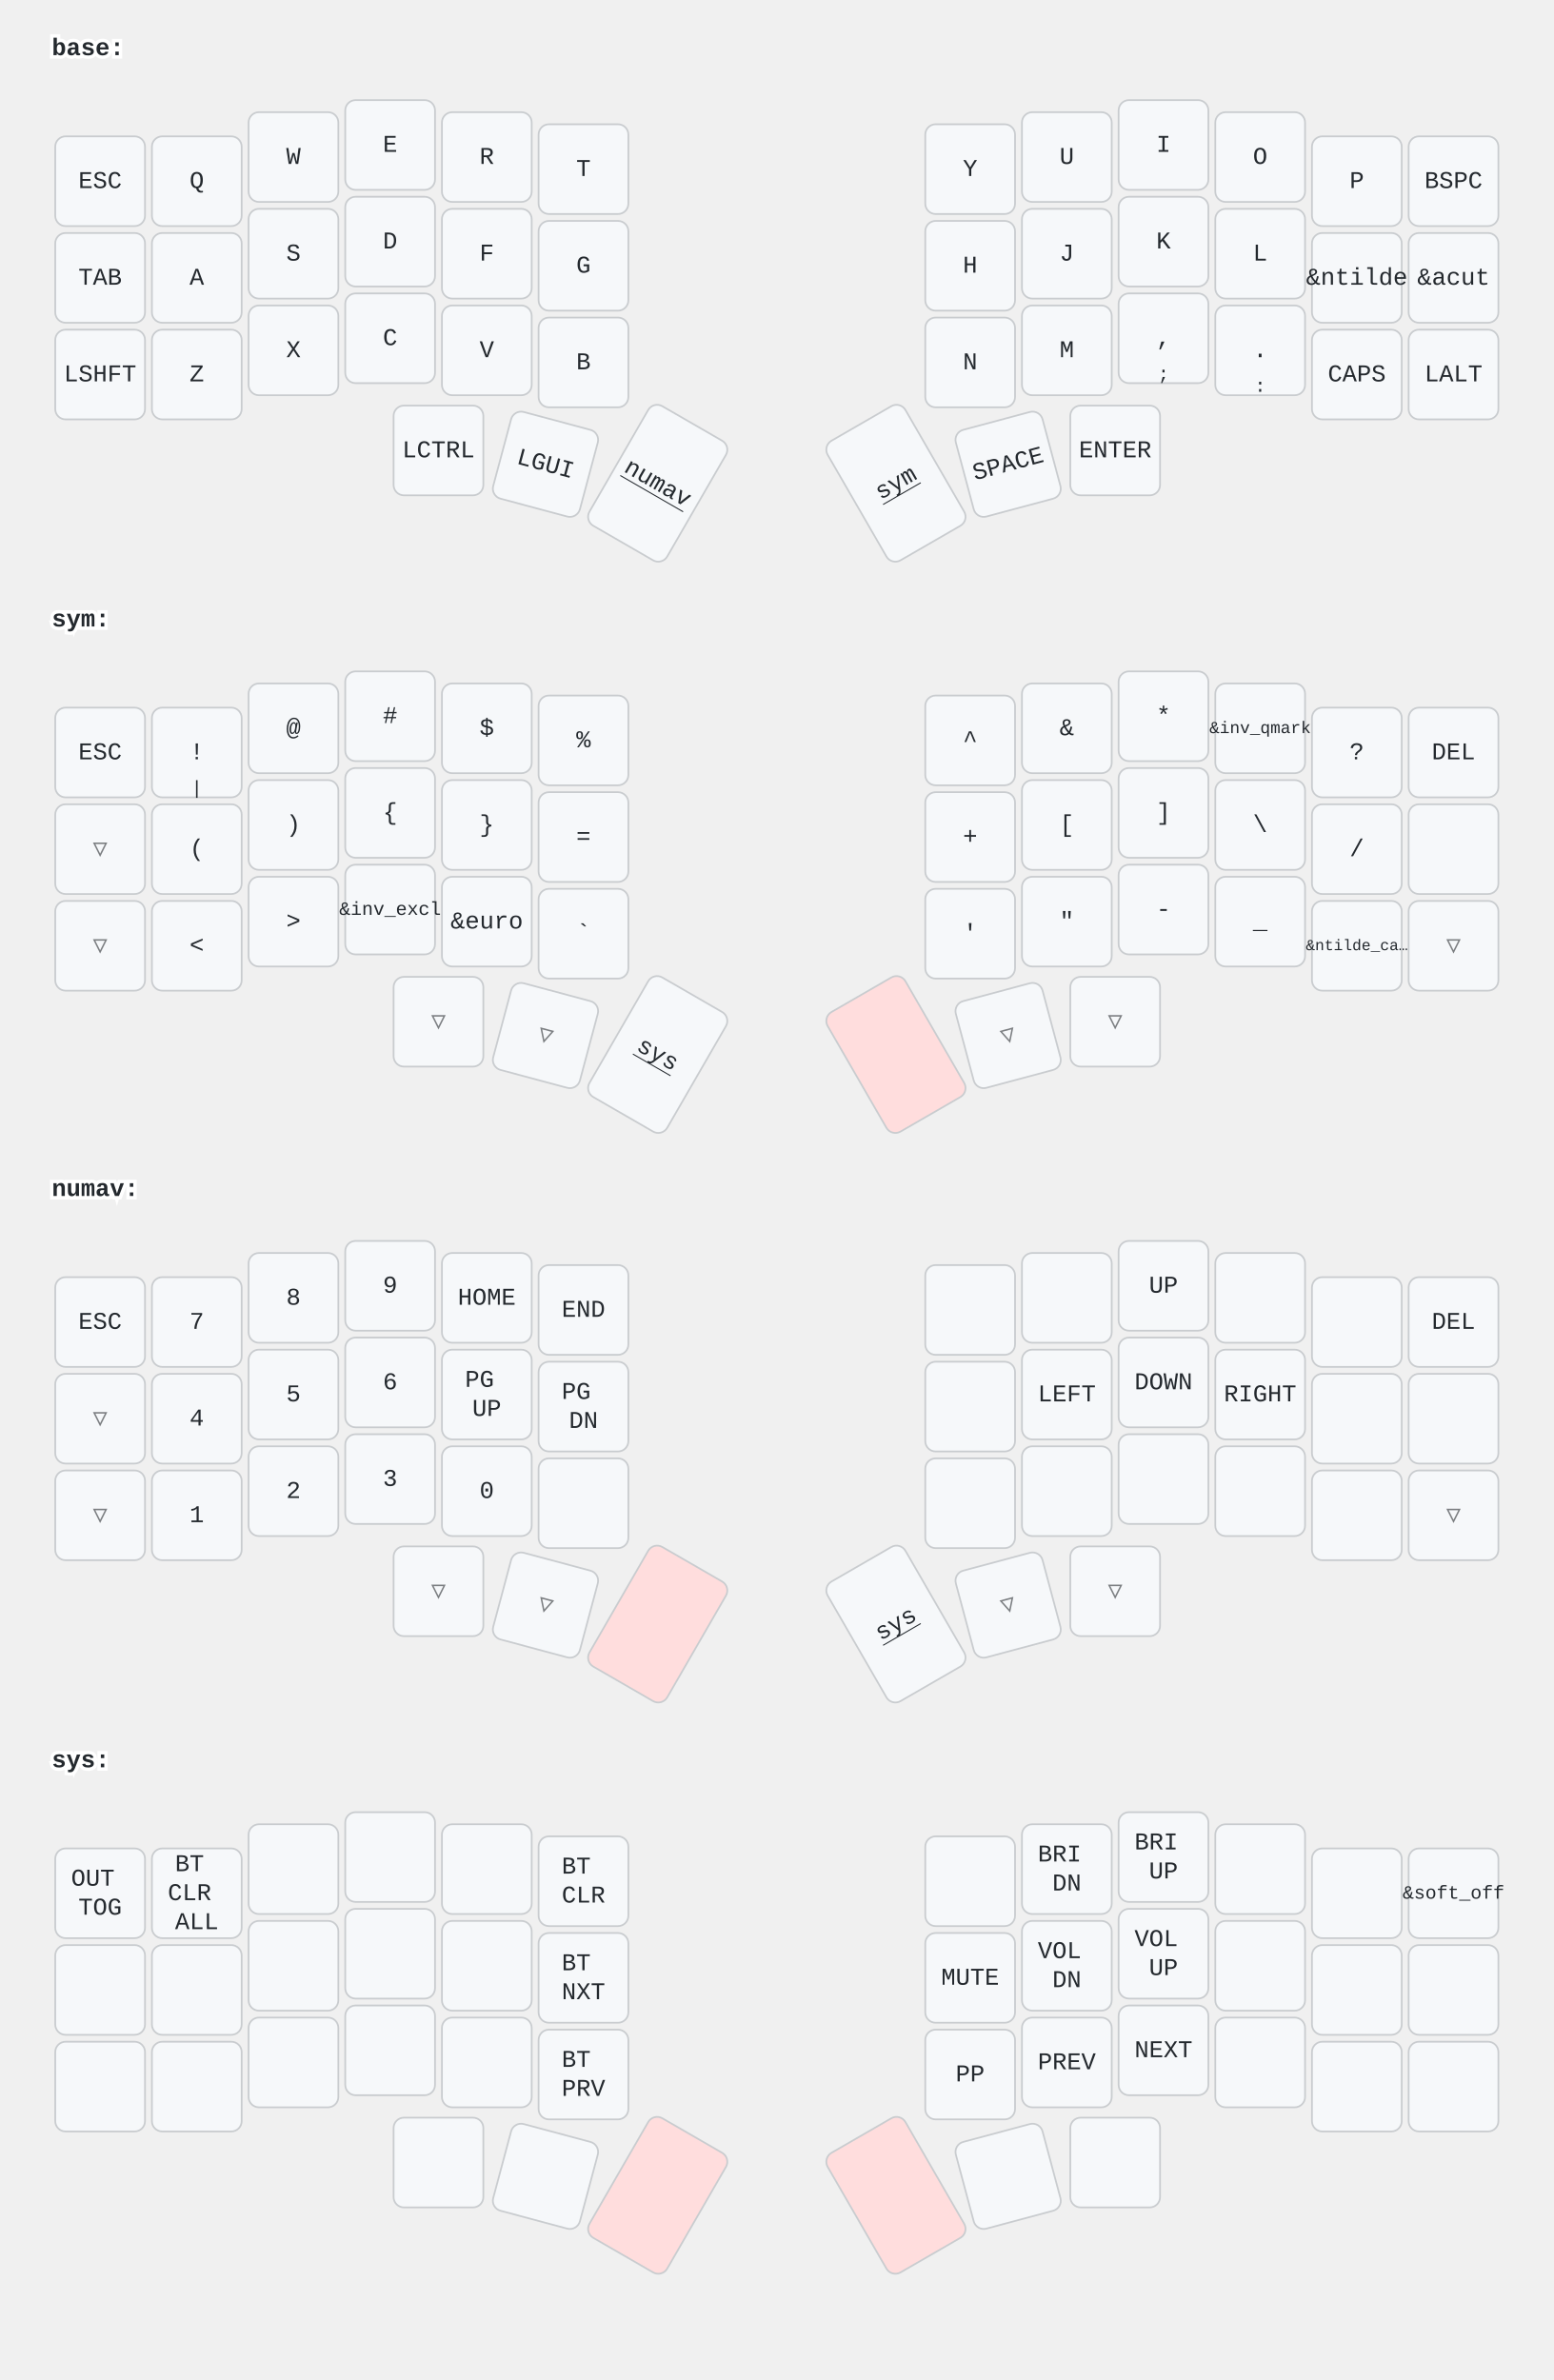
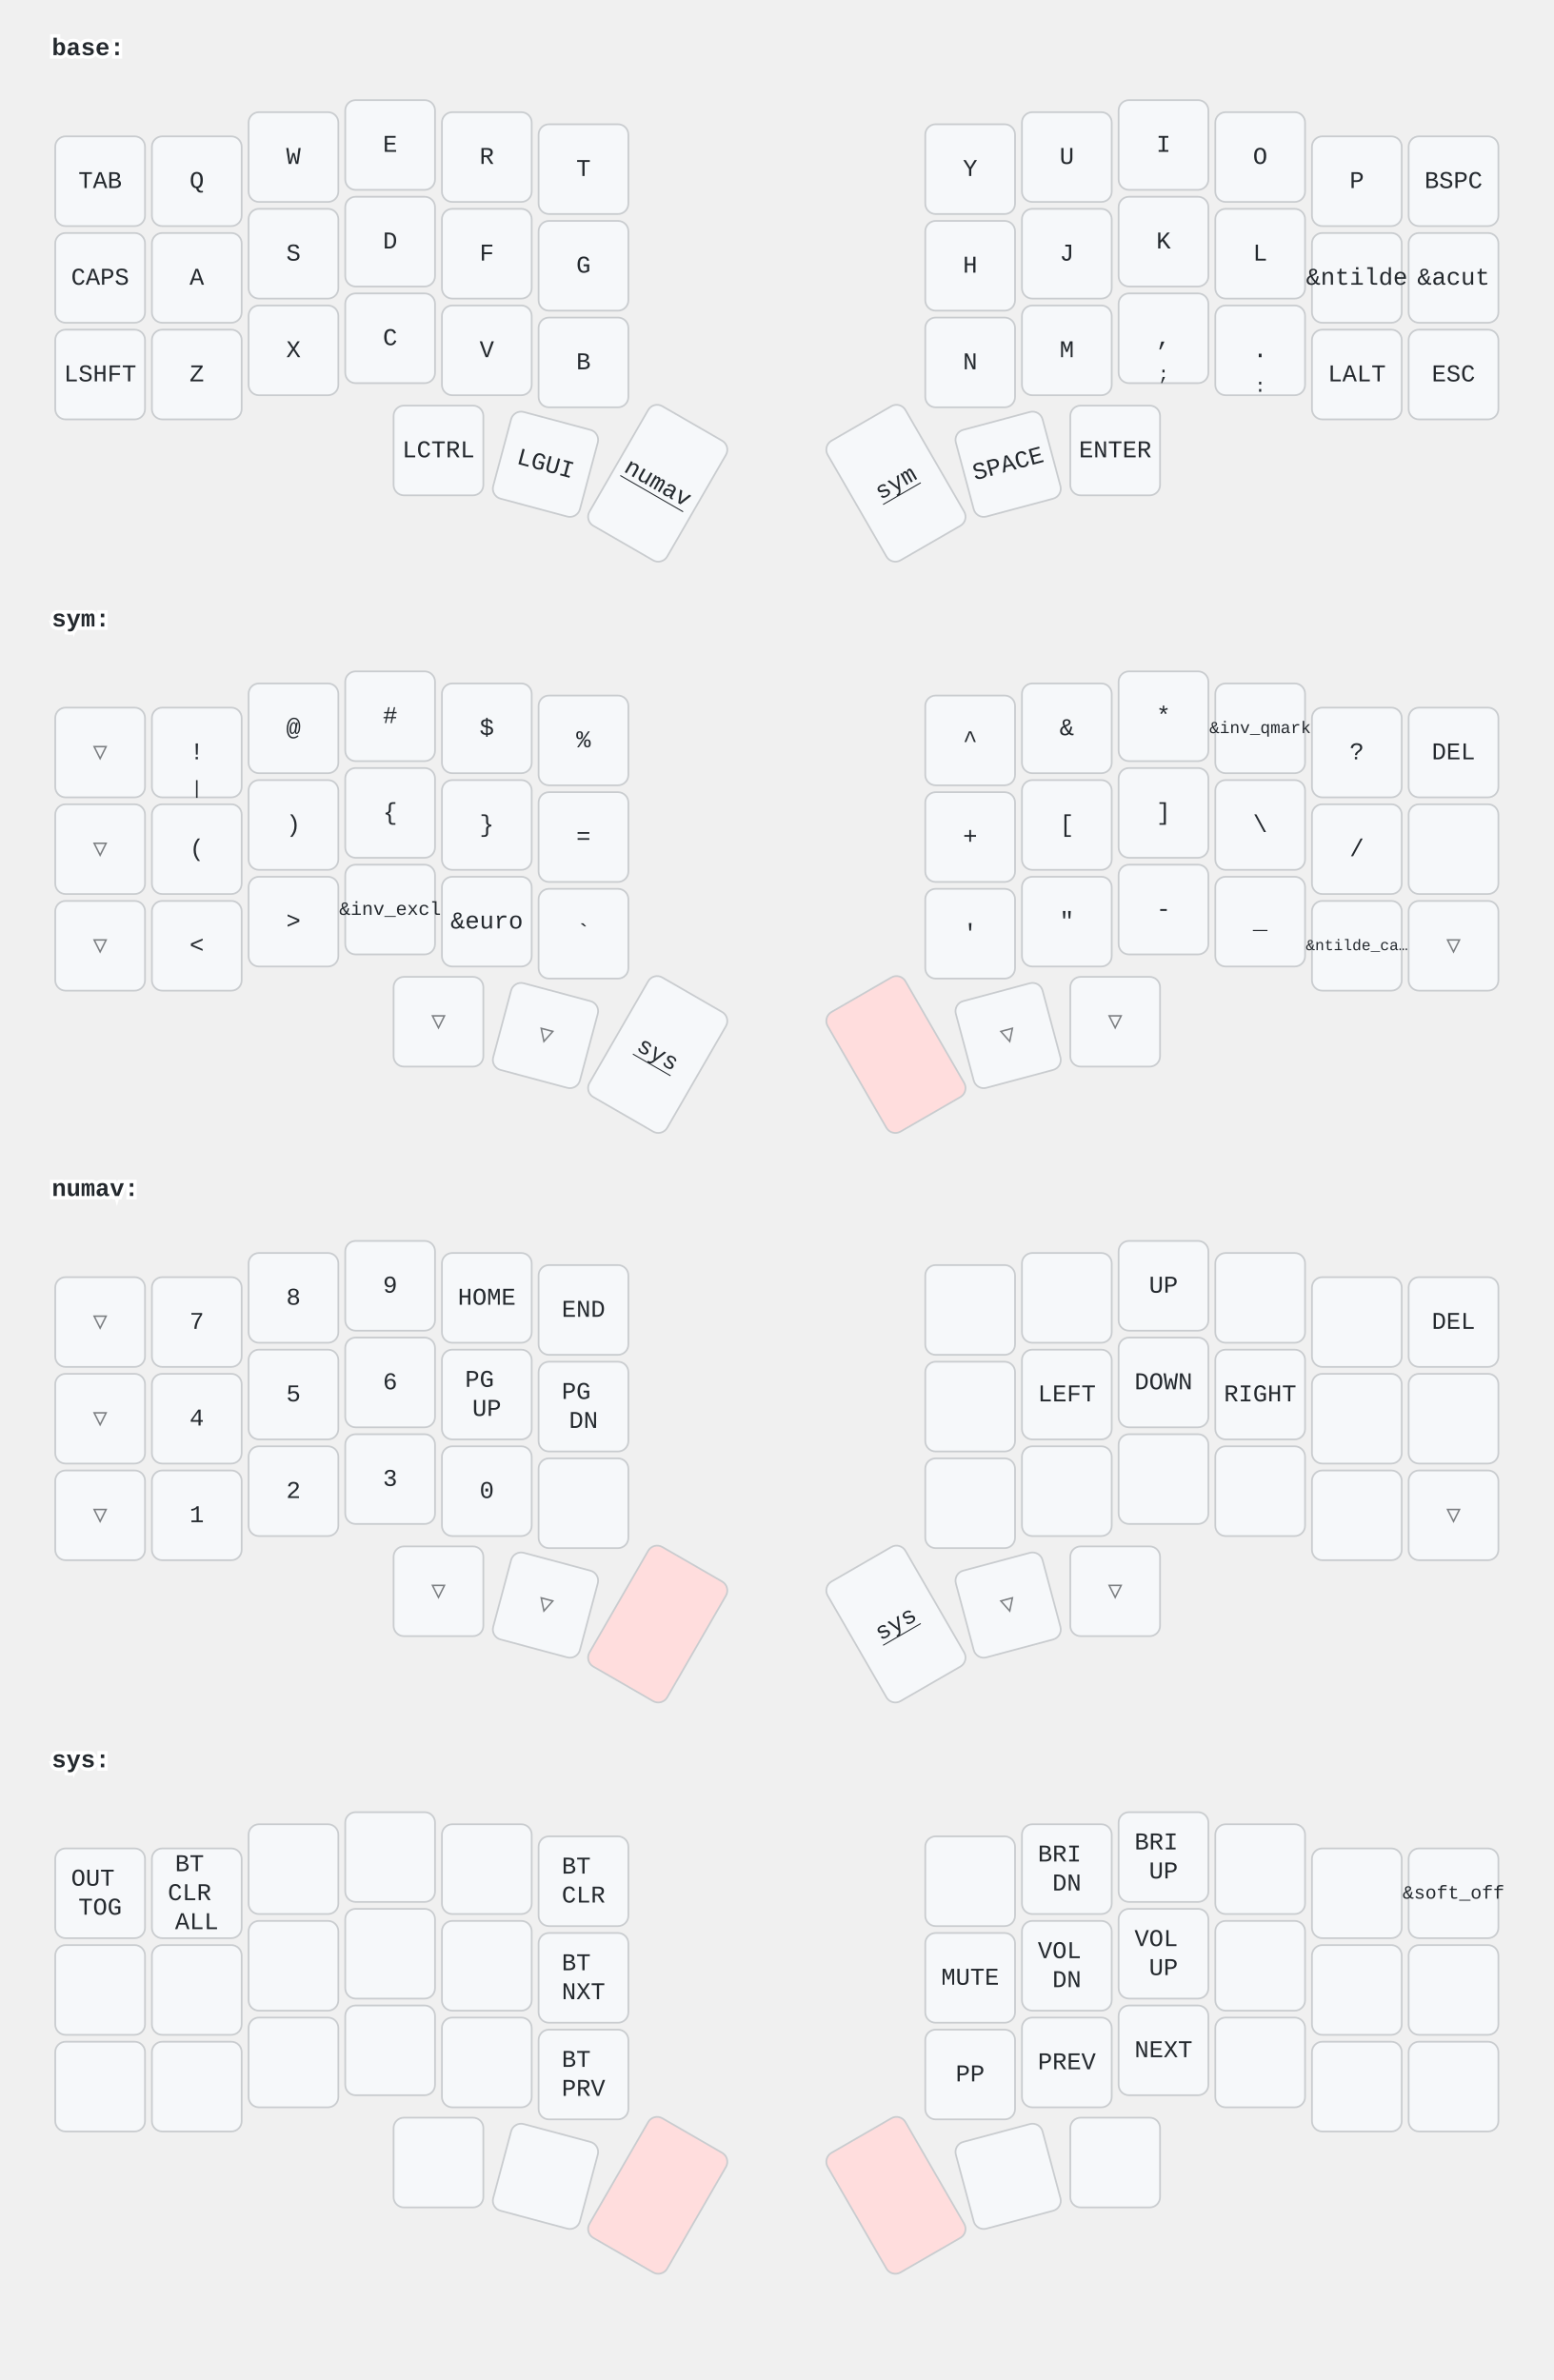
<svg xmlns="http://www.w3.org/2000/svg" width="900" height="1379" viewBox="0 0 900 1379" class="keymap">
  <style>/* inherit to force styles through use tags */
svg path {
    fill: inherit;
}

/* font and background color specifications */
svg.keymap {
    font-family: SFMono-Regular,Consolas,Liberation Mono,Menlo,monospace;
    font-size: 14px;
    font-kerning: normal;
    text-rendering: optimizeLegibility;
    fill: #24292e;
}

/* default key styling */
rect.key {
    fill: #f6f8fa;
}

rect.key, rect.combo {
    stroke: #c9cccf;
    stroke-width: 1;
}

/* default key side styling, only used is draw_key_sides is set */
rect.side {
    filter: brightness(90%);
}

/* color accent for combo boxes */
rect.combo, rect.combo-separate {
    fill: #cdf;
}

/* color accent for held keys */
rect.held, rect.combo.held {
    fill: #fdd;
}

/* color accent for ghost (optional) keys */
rect.ghost, rect.combo.ghost {
    stroke-dasharray: 4, 4;
    stroke-width: 2;
}

text {
    text-anchor: middle;
    dominant-baseline: middle;
}

/* styling for layer labels */
text.label {
    font-weight: bold;
    text-anchor: start;
    stroke: white;
    stroke-width: 4;
    paint-order: stroke;
}

/* styling for optional footer */
text.footer {
    text-anchor: end;
    dominant-baseline: auto;
    stroke: white;
    stroke-width: 4;
    paint-order: stroke;
}

/* styling for combo tap, and key non-tap label text */
text.combo, text.hold, text.shifted, text.left, text.right, text.tl, text.tr, text.bl, text.br {
    font-size: 11px;
}

text.hold, text.bl, text.br {
    text-anchor: middle;
    dominant-baseline: auto;
}

text.shifted, text.tl, text.tr {
    text-anchor: middle;
    dominant-baseline: hanging;
}

text.left, text.tl, text.bl {
    text-anchor: start;
}

text.right, text.tr, text.br {
    text-anchor: end;
}

text.layer-activator {
    text-decoration: underline;
}

/* styling for hold/shifted label text in combo box */
text.combo.hold, text.combo.shifted, text.combo.left, text.combo.right {
    font-size: 8px;
}

/* lighter symbol for transparent keys */
text.trans {
    fill: #7b7e81;
}

/* styling for combo dendrons */
path.combo {
    stroke-width: 1;
    stroke: gray;
    fill: none;
}

/* Start Tabler Icons Cleanup */
/* cannot use height/width with glyphs */
.icon-tabler &gt; path {
    fill: inherit;
    stroke: inherit;
    stroke-width: 2;
}
/* hide tabler's default box */
.icon-tabler &gt; path[stroke="none"][fill="none"] {
    visibility: hidden;
}
/* End Tabler Icons Cleanup */
</style>
  <g transform="translate(30, 0)" class="layer-base">
    <text x="0" y="28" class="label" id="base">base:</text>
    <g transform="translate(0, 56)">
      <g transform="translate(28, 49)" class="key keypos-0">
        <rect rx="6" ry="6" x="-26" y="-26" width="52" height="52" class="key" />
-         <text x="0" y="0" class="key tap">ESC</text>
+         <text x="0" y="0" class="key tap">TAB</text>
      </g>
      <g transform="translate(84, 49)" class="key keypos-1">
        <rect rx="6" ry="6" x="-26" y="-26" width="52" height="52" class="key" />
        <text x="0" y="0" class="key tap">Q</text>
      </g>
      <g transform="translate(140, 35)" class="key keypos-2">
        <rect rx="6" ry="6" x="-26" y="-26" width="52" height="52" class="key" />
        <text x="0" y="0" class="key tap">W</text>
      </g>
      <g transform="translate(196, 28)" class="key keypos-3">
        <rect rx="6" ry="6" x="-26" y="-26" width="52" height="52" class="key" />
        <text x="0" y="0" class="key tap">E</text>
      </g>
      <g transform="translate(252, 35)" class="key keypos-4">
        <rect rx="6" ry="6" x="-26" y="-26" width="52" height="52" class="key" />
        <text x="0" y="0" class="key tap">R</text>
      </g>
      <g transform="translate(308, 42)" class="key keypos-5">
        <rect rx="6" ry="6" x="-26" y="-26" width="52" height="52" class="key" />
        <text x="0" y="0" class="key tap">T</text>
      </g>
      <g transform="translate(532, 42)" class="key keypos-6">
        <rect rx="6" ry="6" x="-26" y="-26" width="52" height="52" class="key" />
        <text x="0" y="0" class="key tap">Y</text>
      </g>
      <g transform="translate(588, 35)" class="key keypos-7">
        <rect rx="6" ry="6" x="-26" y="-26" width="52" height="52" class="key" />
        <text x="0" y="0" class="key tap">U</text>
      </g>
      <g transform="translate(644, 28)" class="key keypos-8">
        <rect rx="6" ry="6" x="-26" y="-26" width="52" height="52" class="key" />
        <text x="0" y="0" class="key tap">I</text>
      </g>
      <g transform="translate(700, 35)" class="key keypos-9">
        <rect rx="6" ry="6" x="-26" y="-26" width="52" height="52" class="key" />
        <text x="0" y="0" class="key tap">O</text>
      </g>
      <g transform="translate(756, 49)" class="key keypos-10">
        <rect rx="6" ry="6" x="-26" y="-26" width="52" height="52" class="key" />
        <text x="0" y="0" class="key tap">P</text>
      </g>
      <g transform="translate(812, 49)" class="key keypos-11">
        <rect rx="6" ry="6" x="-26" y="-26" width="52" height="52" class="key" />
        <text x="0" y="0" class="key tap">BSPC</text>
      </g>
      <g transform="translate(28, 105)" class="key keypos-12">
        <rect rx="6" ry="6" x="-26" y="-26" width="52" height="52" class="key" />
-         <text x="0" y="0" class="key tap">TAB</text>
+         <text x="0" y="0" class="key tap">CAPS</text>
      </g>
      <g transform="translate(84, 105)" class="key keypos-13">
        <rect rx="6" ry="6" x="-26" y="-26" width="52" height="52" class="key" />
        <text x="0" y="0" class="key tap">A</text>
      </g>
      <g transform="translate(140, 91)" class="key keypos-14">
        <rect rx="6" ry="6" x="-26" y="-26" width="52" height="52" class="key" />
        <text x="0" y="0" class="key tap">S</text>
      </g>
      <g transform="translate(196, 84)" class="key keypos-15">
        <rect rx="6" ry="6" x="-26" y="-26" width="52" height="52" class="key" />
        <text x="0" y="0" class="key tap">D</text>
      </g>
      <g transform="translate(252, 91)" class="key keypos-16">
        <rect rx="6" ry="6" x="-26" y="-26" width="52" height="52" class="key" />
        <text x="0" y="0" class="key tap">F</text>
      </g>
      <g transform="translate(308, 98)" class="key keypos-17">
        <rect rx="6" ry="6" x="-26" y="-26" width="52" height="52" class="key" />
        <text x="0" y="0" class="key tap">G</text>
      </g>
      <g transform="translate(532, 98)" class="key keypos-18">
        <rect rx="6" ry="6" x="-26" y="-26" width="52" height="52" class="key" />
        <text x="0" y="0" class="key tap">H</text>
      </g>
      <g transform="translate(588, 91)" class="key keypos-19">
        <rect rx="6" ry="6" x="-26" y="-26" width="52" height="52" class="key" />
        <text x="0" y="0" class="key tap">J</text>
      </g>
      <g transform="translate(644, 84)" class="key keypos-20">
        <rect rx="6" ry="6" x="-26" y="-26" width="52" height="52" class="key" />
        <text x="0" y="0" class="key tap">K</text>
      </g>
      <g transform="translate(700, 91)" class="key keypos-21">
        <rect rx="6" ry="6" x="-26" y="-26" width="52" height="52" class="key" />
        <text x="0" y="0" class="key tap">L</text>
      </g>
      <g transform="translate(756, 105)" class="key keypos-22">
        <rect rx="6" ry="6" x="-26" y="-26" width="52" height="52" class="key" />
        <text x="0" y="0" class="key tap">&amp;ntilde</text>
      </g>
      <g transform="translate(812, 105)" class="key keypos-23">
        <rect rx="6" ry="6" x="-26" y="-26" width="52" height="52" class="key" />
        <text x="0" y="0" class="key tap">&amp;acut</text>
      </g>
      <g transform="translate(28, 161)" class="key keypos-24">
        <rect rx="6" ry="6" x="-26" y="-26" width="52" height="52" class="key" />
        <text x="0" y="0" class="key tap">LSHFT</text>
      </g>
      <g transform="translate(84, 161)" class="key keypos-25">
        <rect rx="6" ry="6" x="-26" y="-26" width="52" height="52" class="key" />
        <text x="0" y="0" class="key tap">Z</text>
      </g>
      <g transform="translate(140, 147)" class="key keypos-26">
        <rect rx="6" ry="6" x="-26" y="-26" width="52" height="52" class="key" />
        <text x="0" y="0" class="key tap">X</text>
      </g>
      <g transform="translate(196, 140)" class="key keypos-27">
        <rect rx="6" ry="6" x="-26" y="-26" width="52" height="52" class="key" />
        <text x="0" y="0" class="key tap">C</text>
      </g>
      <g transform="translate(252, 147)" class="key keypos-28">
        <rect rx="6" ry="6" x="-26" y="-26" width="52" height="52" class="key" />
        <text x="0" y="0" class="key tap">V</text>
      </g>
      <g transform="translate(308, 154)" class="key keypos-29">
        <rect rx="6" ry="6" x="-26" y="-26" width="52" height="52" class="key" />
        <text x="0" y="0" class="key tap">B</text>
      </g>
      <g transform="translate(532, 154)" class="key keypos-30">
        <rect rx="6" ry="6" x="-26" y="-26" width="52" height="52" class="key" />
        <text x="0" y="0" class="key tap">N</text>
      </g>
      <g transform="translate(588, 147)" class="key keypos-31">
        <rect rx="6" ry="6" x="-26" y="-26" width="52" height="52" class="key" />
        <text x="0" y="0" class="key tap">M</text>
      </g>
      <g transform="translate(644, 140)" class="key keypos-32">
        <rect rx="6" ry="6" x="-26" y="-26" width="52" height="52" class="key" />
        <text x="0" y="0" class="key tap">,</text>
        <text x="0" y="24" class="key hold">;</text>
      </g>
      <g transform="translate(700, 147)" class="key keypos-33">
        <rect rx="6" ry="6" x="-26" y="-26" width="52" height="52" class="key" />
        <text x="0" y="0" class="key tap">.</text>
        <text x="0" y="24" class="key hold">:</text>
      </g>
      <g transform="translate(756, 161)" class="key keypos-34">
        <rect rx="6" ry="6" x="-26" y="-26" width="52" height="52" class="key" />
-         <text x="0" y="0" class="key tap">CAPS</text>
+         <text x="0" y="0" class="key tap">LALT</text>
      </g>
      <g transform="translate(812, 161)" class="key keypos-35">
        <rect rx="6" ry="6" x="-26" y="-26" width="52" height="52" class="key" />
-         <text x="0" y="0" class="key tap">LALT</text>
+         <text x="0" y="0" class="key tap">ESC</text>
      </g>
      <g transform="translate(224, 205)" class="key keypos-36">
        <rect rx="6" ry="6" x="-26" y="-26" width="52" height="52" class="key" />
        <text x="0" y="0" class="key tap">LCTRL</text>
      </g>
      <g transform="translate(286, 213) rotate(15.0)" class="key keypos-37">
        <rect rx="6" ry="6" x="-26" y="-26" width="52" height="52" class="key" />
        <text x="0" y="0" class="key tap">LGUI</text>
      </g>
      <g transform="translate(351, 224) rotate(30.0)" class="key keypos-38">
        <rect rx="6" ry="6" x="-26" y="-40" width="52" height="80" class="key" />
        <a href="#numav">
          <text x="0" y="0" class="key tap layer-activator">numav</text>
        </a>
      </g>
      <g transform="translate(489, 224) rotate(-30.0)" class="key keypos-39">
        <rect rx="6" ry="6" x="-26" y="-40" width="52" height="80" class="key" />
        <a href="#sym">
          <text x="0" y="0" class="key tap layer-activator">sym</text>
        </a>
      </g>
      <g transform="translate(554, 213) rotate(-15.0)" class="key keypos-40">
        <rect rx="6" ry="6" x="-26" y="-26" width="52" height="52" class="key" />
        <text x="0" y="0" class="key tap">SPACE</text>
      </g>
      <g transform="translate(616, 205)" class="key keypos-41">
        <rect rx="6" ry="6" x="-26" y="-26" width="52" height="52" class="key" />
        <text x="0" y="0" class="key tap">ENTER</text>
      </g>
    </g>
  </g>
  <g transform="translate(30, 331)" class="layer-sym">
    <text x="0" y="28" class="label" id="sym">sym:</text>
    <g transform="translate(0, 56)">
-       <g transform="translate(28, 49)" class="key keypos-0">
-         <rect rx="6" ry="6" x="-26" y="-26" width="52" height="52" class="key" />
-         <text x="0" y="0" class="key tap">ESC</text>
+       <g transform="translate(28, 49)" class="key trans keypos-0">
+         <rect rx="6" ry="6" x="-26" y="-26" width="52" height="52" class="key trans" />
+         <text x="0" y="0" class="key trans tap">▽</text>
      </g>
      <g transform="translate(84, 49)" class="key keypos-1">
        <rect rx="6" ry="6" x="-26" y="-26" width="52" height="52" class="key" />
        <text x="0" y="0" class="key tap">!</text>
        <text x="0" y="24" class="key hold">|</text>
      </g>
      <g transform="translate(140, 35)" class="key keypos-2">
        <rect rx="6" ry="6" x="-26" y="-26" width="52" height="52" class="key" />
        <text x="0" y="0" class="key tap">@</text>
      </g>
      <g transform="translate(196, 28)" class="key keypos-3">
        <rect rx="6" ry="6" x="-26" y="-26" width="52" height="52" class="key" />
        <text x="0" y="0" class="key tap">#</text>
      </g>
      <g transform="translate(252, 35)" class="key keypos-4">
        <rect rx="6" ry="6" x="-26" y="-26" width="52" height="52" class="key" />
        <text x="0" y="0" class="key tap">$</text>
      </g>
      <g transform="translate(308, 42)" class="key keypos-5">
        <rect rx="6" ry="6" x="-26" y="-26" width="52" height="52" class="key" />
        <text x="0" y="0" class="key tap">%</text>
      </g>
      <g transform="translate(532, 42)" class="key keypos-6">
        <rect rx="6" ry="6" x="-26" y="-26" width="52" height="52" class="key" />
        <text x="0" y="0" class="key tap">^</text>
      </g>
      <g transform="translate(588, 35)" class="key keypos-7">
        <rect rx="6" ry="6" x="-26" y="-26" width="52" height="52" class="key" />
        <text x="0" y="0" class="key tap">&amp;</text>
      </g>
      <g transform="translate(644, 28)" class="key keypos-8">
        <rect rx="6" ry="6" x="-26" y="-26" width="52" height="52" class="key" />
        <text x="0" y="0" class="key tap">*</text>
      </g>
      <g transform="translate(700, 35)" class="key keypos-9">
        <rect rx="6" ry="6" x="-26" y="-26" width="52" height="52" class="key" />
        <text x="0" y="0" class="key tap">
          <tspan style="font-size: 70%">&amp;inv_qmark</tspan>
        </text>
      </g>
      <g transform="translate(756, 49)" class="key keypos-10">
        <rect rx="6" ry="6" x="-26" y="-26" width="52" height="52" class="key" />
        <text x="0" y="0" class="key tap">?</text>
      </g>
      <g transform="translate(812, 49)" class="key keypos-11">
        <rect rx="6" ry="6" x="-26" y="-26" width="52" height="52" class="key" />
        <text x="0" y="0" class="key tap">DEL</text>
      </g>
      <g transform="translate(28, 105)" class="key trans keypos-12">
        <rect rx="6" ry="6" x="-26" y="-26" width="52" height="52" class="key trans" />
        <text x="0" y="0" class="key trans tap">▽</text>
      </g>
      <g transform="translate(84, 105)" class="key keypos-13">
        <rect rx="6" ry="6" x="-26" y="-26" width="52" height="52" class="key" />
        <text x="0" y="0" class="key tap">(</text>
      </g>
      <g transform="translate(140, 91)" class="key keypos-14">
        <rect rx="6" ry="6" x="-26" y="-26" width="52" height="52" class="key" />
        <text x="0" y="0" class="key tap">)</text>
      </g>
      <g transform="translate(196, 84)" class="key keypos-15">
        <rect rx="6" ry="6" x="-26" y="-26" width="52" height="52" class="key" />
        <text x="0" y="0" class="key tap">{</text>
      </g>
      <g transform="translate(252, 91)" class="key keypos-16">
        <rect rx="6" ry="6" x="-26" y="-26" width="52" height="52" class="key" />
        <text x="0" y="0" class="key tap">}</text>
      </g>
      <g transform="translate(308, 98)" class="key keypos-17">
        <rect rx="6" ry="6" x="-26" y="-26" width="52" height="52" class="key" />
        <text x="0" y="0" class="key tap">=</text>
      </g>
      <g transform="translate(532, 98)" class="key keypos-18">
        <rect rx="6" ry="6" x="-26" y="-26" width="52" height="52" class="key" />
        <text x="0" y="0" class="key tap">+</text>
      </g>
      <g transform="translate(588, 91)" class="key keypos-19">
        <rect rx="6" ry="6" x="-26" y="-26" width="52" height="52" class="key" />
        <text x="0" y="0" class="key tap">[</text>
      </g>
      <g transform="translate(644, 84)" class="key keypos-20">
        <rect rx="6" ry="6" x="-26" y="-26" width="52" height="52" class="key" />
        <text x="0" y="0" class="key tap">]</text>
      </g>
      <g transform="translate(700, 91)" class="key keypos-21">
        <rect rx="6" ry="6" x="-26" y="-26" width="52" height="52" class="key" />
        <text x="0" y="0" class="key tap">\</text>
      </g>
      <g transform="translate(756, 105)" class="key keypos-22">
        <rect rx="6" ry="6" x="-26" y="-26" width="52" height="52" class="key" />
        <text x="0" y="0" class="key tap">/</text>
      </g>
      <g transform="translate(812, 105)" class="key keypos-23">
        <rect rx="6" ry="6" x="-26" y="-26" width="52" height="52" class="key" />
      </g>
      <g transform="translate(28, 161)" class="key trans keypos-24">
        <rect rx="6" ry="6" x="-26" y="-26" width="52" height="52" class="key trans" />
        <text x="0" y="0" class="key trans tap">▽</text>
      </g>
      <g transform="translate(84, 161)" class="key keypos-25">
        <rect rx="6" ry="6" x="-26" y="-26" width="52" height="52" class="key" />
        <text x="0" y="0" class="key tap">&lt;</text>
      </g>
      <g transform="translate(140, 147)" class="key keypos-26">
        <rect rx="6" ry="6" x="-26" y="-26" width="52" height="52" class="key" />
        <text x="0" y="0" class="key tap">&gt;</text>
      </g>
      <g transform="translate(196, 140)" class="key keypos-27">
        <rect rx="6" ry="6" x="-26" y="-26" width="52" height="52" class="key" />
        <text x="0" y="0" class="key tap">
          <tspan style="font-size: 78%">&amp;inv_excl</tspan>
        </text>
      </g>
      <g transform="translate(252, 147)" class="key keypos-28">
        <rect rx="6" ry="6" x="-26" y="-26" width="52" height="52" class="key" />
        <text x="0" y="0" class="key tap">&amp;euro</text>
      </g>
      <g transform="translate(308, 154)" class="key keypos-29">
        <rect rx="6" ry="6" x="-26" y="-26" width="52" height="52" class="key" />
        <text x="0" y="0" class="key tap">`</text>
      </g>
      <g transform="translate(532, 154)" class="key keypos-30">
        <rect rx="6" ry="6" x="-26" y="-26" width="52" height="52" class="key" />
        <text x="0" y="0" class="key tap">'</text>
      </g>
      <g transform="translate(588, 147)" class="key keypos-31">
        <rect rx="6" ry="6" x="-26" y="-26" width="52" height="52" class="key" />
        <text x="0" y="0" class="key tap">"</text>
      </g>
      <g transform="translate(644, 140)" class="key keypos-32">
        <rect rx="6" ry="6" x="-26" y="-26" width="52" height="52" class="key" />
        <text x="0" y="0" class="key tap">-</text>
      </g>
      <g transform="translate(700, 147)" class="key keypos-33">
        <rect rx="6" ry="6" x="-26" y="-26" width="52" height="52" class="key" />
        <text x="0" y="0" class="key tap">_</text>
      </g>
      <g transform="translate(756, 161)" class="key keypos-34">
        <rect rx="6" ry="6" x="-26" y="-26" width="52" height="52" class="key" />
        <text x="0" y="0" class="key tap">
          <tspan style="font-size: 64%">&amp;ntilde_ca…</tspan>
        </text>
      </g>
      <g transform="translate(812, 161)" class="key trans keypos-35">
        <rect rx="6" ry="6" x="-26" y="-26" width="52" height="52" class="key trans" />
        <text x="0" y="0" class="key trans tap">▽</text>
      </g>
      <g transform="translate(224, 205)" class="key trans keypos-36">
        <rect rx="6" ry="6" x="-26" y="-26" width="52" height="52" class="key trans" />
        <text x="0" y="0" class="key trans tap">▽</text>
      </g>
      <g transform="translate(286, 213) rotate(15.0)" class="key trans keypos-37">
        <rect rx="6" ry="6" x="-26" y="-26" width="52" height="52" class="key trans" />
        <text x="0" y="0" class="key trans tap">▽</text>
      </g>
      <g transform="translate(351, 224) rotate(30.0)" class="key keypos-38">
        <rect rx="6" ry="6" x="-26" y="-40" width="52" height="80" class="key" />
        <a href="#sys">
          <text x="0" y="0" class="key tap layer-activator">sys</text>
        </a>
      </g>
      <g transform="translate(489, 224) rotate(-30.0)" class="key held keypos-39">
        <rect rx="6" ry="6" x="-26" y="-40" width="52" height="80" class="key held" />
      </g>
      <g transform="translate(554, 213) rotate(-15.0)" class="key trans keypos-40">
        <rect rx="6" ry="6" x="-26" y="-26" width="52" height="52" class="key trans" />
        <text x="0" y="0" class="key trans tap">▽</text>
      </g>
      <g transform="translate(616, 205)" class="key trans keypos-41">
        <rect rx="6" ry="6" x="-26" y="-26" width="52" height="52" class="key trans" />
        <text x="0" y="0" class="key trans tap">▽</text>
      </g>
    </g>
  </g>
  <g transform="translate(30, 661)" class="layer-numav">
    <text x="0" y="28" class="label" id="numav">numav:</text>
    <g transform="translate(0, 56)">
-       <g transform="translate(28, 49)" class="key keypos-0">
-         <rect rx="6" ry="6" x="-26" y="-26" width="52" height="52" class="key" />
-         <text x="0" y="0" class="key tap">ESC</text>
+       <g transform="translate(28, 49)" class="key trans keypos-0">
+         <rect rx="6" ry="6" x="-26" y="-26" width="52" height="52" class="key trans" />
+         <text x="0" y="0" class="key trans tap">▽</text>
      </g>
      <g transform="translate(84, 49)" class="key keypos-1">
        <rect rx="6" ry="6" x="-26" y="-26" width="52" height="52" class="key" />
        <text x="0" y="0" class="key tap">7</text>
      </g>
      <g transform="translate(140, 35)" class="key keypos-2">
        <rect rx="6" ry="6" x="-26" y="-26" width="52" height="52" class="key" />
        <text x="0" y="0" class="key tap">8</text>
      </g>
      <g transform="translate(196, 28)" class="key keypos-3">
        <rect rx="6" ry="6" x="-26" y="-26" width="52" height="52" class="key" />
        <text x="0" y="0" class="key tap">9</text>
      </g>
      <g transform="translate(252, 35)" class="key keypos-4">
        <rect rx="6" ry="6" x="-26" y="-26" width="52" height="52" class="key" />
        <text x="0" y="0" class="key tap">HOME</text>
      </g>
      <g transform="translate(308, 42)" class="key keypos-5">
        <rect rx="6" ry="6" x="-26" y="-26" width="52" height="52" class="key" />
        <text x="0" y="0" class="key tap">END</text>
      </g>
      <g transform="translate(532, 42)" class="key keypos-6">
        <rect rx="6" ry="6" x="-26" y="-26" width="52" height="52" class="key" />
      </g>
      <g transform="translate(588, 35)" class="key keypos-7">
        <rect rx="6" ry="6" x="-26" y="-26" width="52" height="52" class="key" />
      </g>
      <g transform="translate(644, 28)" class="key keypos-8">
        <rect rx="6" ry="6" x="-26" y="-26" width="52" height="52" class="key" />
        <text x="0" y="0" class="key tap">UP</text>
      </g>
      <g transform="translate(700, 35)" class="key keypos-9">
        <rect rx="6" ry="6" x="-26" y="-26" width="52" height="52" class="key" />
      </g>
      <g transform="translate(756, 49)" class="key keypos-10">
        <rect rx="6" ry="6" x="-26" y="-26" width="52" height="52" class="key" />
      </g>
      <g transform="translate(812, 49)" class="key keypos-11">
        <rect rx="6" ry="6" x="-26" y="-26" width="52" height="52" class="key" />
        <text x="0" y="0" class="key tap">DEL</text>
      </g>
      <g transform="translate(28, 105)" class="key trans keypos-12">
        <rect rx="6" ry="6" x="-26" y="-26" width="52" height="52" class="key trans" />
        <text x="0" y="0" class="key trans tap">▽</text>
      </g>
      <g transform="translate(84, 105)" class="key keypos-13">
        <rect rx="6" ry="6" x="-26" y="-26" width="52" height="52" class="key" />
        <text x="0" y="0" class="key tap">4</text>
      </g>
      <g transform="translate(140, 91)" class="key keypos-14">
        <rect rx="6" ry="6" x="-26" y="-26" width="52" height="52" class="key" />
        <text x="0" y="0" class="key tap">5</text>
      </g>
      <g transform="translate(196, 84)" class="key keypos-15">
        <rect rx="6" ry="6" x="-26" y="-26" width="52" height="52" class="key" />
        <text x="0" y="0" class="key tap">6</text>
      </g>
      <g transform="translate(252, 91)" class="key keypos-16">
        <rect rx="6" ry="6" x="-26" y="-26" width="52" height="52" class="key" />
        <text x="0" y="0" class="key tap">
          <tspan x="0" dy="-0.6em">PG</tspan>
          <tspan x="0" dy="1.2em">UP</tspan>
        </text>
      </g>
      <g transform="translate(308, 98)" class="key keypos-17">
        <rect rx="6" ry="6" x="-26" y="-26" width="52" height="52" class="key" />
        <text x="0" y="0" class="key tap">
          <tspan x="0" dy="-0.6em">PG</tspan>
          <tspan x="0" dy="1.2em">DN</tspan>
        </text>
      </g>
      <g transform="translate(532, 98)" class="key keypos-18">
        <rect rx="6" ry="6" x="-26" y="-26" width="52" height="52" class="key" />
      </g>
      <g transform="translate(588, 91)" class="key keypos-19">
        <rect rx="6" ry="6" x="-26" y="-26" width="52" height="52" class="key" />
        <text x="0" y="0" class="key tap">LEFT</text>
      </g>
      <g transform="translate(644, 84)" class="key keypos-20">
        <rect rx="6" ry="6" x="-26" y="-26" width="52" height="52" class="key" />
        <text x="0" y="0" class="key tap">DOWN</text>
      </g>
      <g transform="translate(700, 91)" class="key keypos-21">
        <rect rx="6" ry="6" x="-26" y="-26" width="52" height="52" class="key" />
        <text x="0" y="0" class="key tap">RIGHT</text>
      </g>
      <g transform="translate(756, 105)" class="key keypos-22">
        <rect rx="6" ry="6" x="-26" y="-26" width="52" height="52" class="key" />
      </g>
      <g transform="translate(812, 105)" class="key keypos-23">
        <rect rx="6" ry="6" x="-26" y="-26" width="52" height="52" class="key" />
      </g>
      <g transform="translate(28, 161)" class="key trans keypos-24">
        <rect rx="6" ry="6" x="-26" y="-26" width="52" height="52" class="key trans" />
        <text x="0" y="0" class="key trans tap">▽</text>
      </g>
      <g transform="translate(84, 161)" class="key keypos-25">
        <rect rx="6" ry="6" x="-26" y="-26" width="52" height="52" class="key" />
        <text x="0" y="0" class="key tap">1</text>
      </g>
      <g transform="translate(140, 147)" class="key keypos-26">
        <rect rx="6" ry="6" x="-26" y="-26" width="52" height="52" class="key" />
        <text x="0" y="0" class="key tap">2</text>
      </g>
      <g transform="translate(196, 140)" class="key keypos-27">
        <rect rx="6" ry="6" x="-26" y="-26" width="52" height="52" class="key" />
        <text x="0" y="0" class="key tap">3</text>
      </g>
      <g transform="translate(252, 147)" class="key keypos-28">
        <rect rx="6" ry="6" x="-26" y="-26" width="52" height="52" class="key" />
        <text x="0" y="0" class="key tap">0</text>
      </g>
      <g transform="translate(308, 154)" class="key keypos-29">
        <rect rx="6" ry="6" x="-26" y="-26" width="52" height="52" class="key" />
      </g>
      <g transform="translate(532, 154)" class="key keypos-30">
        <rect rx="6" ry="6" x="-26" y="-26" width="52" height="52" class="key" />
      </g>
      <g transform="translate(588, 147)" class="key keypos-31">
        <rect rx="6" ry="6" x="-26" y="-26" width="52" height="52" class="key" />
      </g>
      <g transform="translate(644, 140)" class="key keypos-32">
        <rect rx="6" ry="6" x="-26" y="-26" width="52" height="52" class="key" />
      </g>
      <g transform="translate(700, 147)" class="key keypos-33">
        <rect rx="6" ry="6" x="-26" y="-26" width="52" height="52" class="key" />
      </g>
      <g transform="translate(756, 161)" class="key keypos-34">
        <rect rx="6" ry="6" x="-26" y="-26" width="52" height="52" class="key" />
      </g>
      <g transform="translate(812, 161)" class="key trans keypos-35">
        <rect rx="6" ry="6" x="-26" y="-26" width="52" height="52" class="key trans" />
        <text x="0" y="0" class="key trans tap">▽</text>
      </g>
      <g transform="translate(224, 205)" class="key trans keypos-36">
        <rect rx="6" ry="6" x="-26" y="-26" width="52" height="52" class="key trans" />
        <text x="0" y="0" class="key trans tap">▽</text>
      </g>
      <g transform="translate(286, 213) rotate(15.0)" class="key trans keypos-37">
        <rect rx="6" ry="6" x="-26" y="-26" width="52" height="52" class="key trans" />
        <text x="0" y="0" class="key trans tap">▽</text>
      </g>
      <g transform="translate(351, 224) rotate(30.0)" class="key held keypos-38">
        <rect rx="6" ry="6" x="-26" y="-40" width="52" height="80" class="key held" />
      </g>
      <g transform="translate(489, 224) rotate(-30.0)" class="key keypos-39">
        <rect rx="6" ry="6" x="-26" y="-40" width="52" height="80" class="key" />
        <a href="#sys">
          <text x="0" y="0" class="key tap layer-activator">sys</text>
        </a>
      </g>
      <g transform="translate(554, 213) rotate(-15.0)" class="key trans keypos-40">
        <rect rx="6" ry="6" x="-26" y="-26" width="52" height="52" class="key trans" />
        <text x="0" y="0" class="key trans tap">▽</text>
      </g>
      <g transform="translate(616, 205)" class="key trans keypos-41">
        <rect rx="6" ry="6" x="-26" y="-26" width="52" height="52" class="key trans" />
        <text x="0" y="0" class="key trans tap">▽</text>
      </g>
    </g>
  </g>
  <g transform="translate(30, 992)" class="layer-sys">
    <text x="0" y="28" class="label" id="sys">sys:</text>
    <g transform="translate(0, 56)">
      <g transform="translate(28, 49)" class="key keypos-0">
        <rect rx="6" ry="6" x="-26" y="-26" width="52" height="52" class="key" />
        <text x="0" y="0" class="key tap">
          <tspan x="0" dy="-0.6em">OUT</tspan>
          <tspan x="0" dy="1.2em">TOG</tspan>
        </text>
      </g>
      <g transform="translate(84, 49)" class="key keypos-1">
        <rect rx="6" ry="6" x="-26" y="-26" width="52" height="52" class="key" />
        <text x="0" y="0" class="key tap">
          <tspan x="0" dy="-1.2em">BT</tspan>
          <tspan x="0" dy="1.2em">CLR</tspan>
          <tspan x="0" dy="1.2em">ALL</tspan>
        </text>
      </g>
      <g transform="translate(140, 35)" class="key keypos-2">
        <rect rx="6" ry="6" x="-26" y="-26" width="52" height="52" class="key" />
      </g>
      <g transform="translate(196, 28)" class="key keypos-3">
        <rect rx="6" ry="6" x="-26" y="-26" width="52" height="52" class="key" />
      </g>
      <g transform="translate(252, 35)" class="key keypos-4">
        <rect rx="6" ry="6" x="-26" y="-26" width="52" height="52" class="key" />
      </g>
      <g transform="translate(308, 42)" class="key keypos-5">
        <rect rx="6" ry="6" x="-26" y="-26" width="52" height="52" class="key" />
        <text x="0" y="0" class="key tap">
          <tspan x="0" dy="-0.6em">BT</tspan>
          <tspan x="0" dy="1.2em">CLR</tspan>
        </text>
      </g>
      <g transform="translate(532, 42)" class="key keypos-6">
        <rect rx="6" ry="6" x="-26" y="-26" width="52" height="52" class="key" />
      </g>
      <g transform="translate(588, 35)" class="key keypos-7">
        <rect rx="6" ry="6" x="-26" y="-26" width="52" height="52" class="key" />
        <text x="0" y="0" class="key tap">
          <tspan x="0" dy="-0.6em">BRI</tspan>
          <tspan x="0" dy="1.2em">DN</tspan>
        </text>
      </g>
      <g transform="translate(644, 28)" class="key keypos-8">
        <rect rx="6" ry="6" x="-26" y="-26" width="52" height="52" class="key" />
        <text x="0" y="0" class="key tap">
          <tspan x="0" dy="-0.6em">BRI</tspan>
          <tspan x="0" dy="1.2em">UP</tspan>
        </text>
      </g>
      <g transform="translate(700, 35)" class="key keypos-9">
        <rect rx="6" ry="6" x="-26" y="-26" width="52" height="52" class="key" />
      </g>
      <g transform="translate(756, 49)" class="key keypos-10">
        <rect rx="6" ry="6" x="-26" y="-26" width="52" height="52" class="key" />
      </g>
      <g transform="translate(812, 49)" class="key keypos-11">
        <rect rx="6" ry="6" x="-26" y="-26" width="52" height="52" class="key" />
        <text x="0" y="0" class="key tap">
          <tspan style="font-size: 78%">&amp;soft_off</tspan>
        </text>
      </g>
      <g transform="translate(28, 105)" class="key keypos-12">
        <rect rx="6" ry="6" x="-26" y="-26" width="52" height="52" class="key" />
      </g>
      <g transform="translate(84, 105)" class="key keypos-13">
        <rect rx="6" ry="6" x="-26" y="-26" width="52" height="52" class="key" />
      </g>
      <g transform="translate(140, 91)" class="key keypos-14">
        <rect rx="6" ry="6" x="-26" y="-26" width="52" height="52" class="key" />
      </g>
      <g transform="translate(196, 84)" class="key keypos-15">
        <rect rx="6" ry="6" x="-26" y="-26" width="52" height="52" class="key" />
      </g>
      <g transform="translate(252, 91)" class="key keypos-16">
        <rect rx="6" ry="6" x="-26" y="-26" width="52" height="52" class="key" />
      </g>
      <g transform="translate(308, 98)" class="key keypos-17">
        <rect rx="6" ry="6" x="-26" y="-26" width="52" height="52" class="key" />
        <text x="0" y="0" class="key tap">
          <tspan x="0" dy="-0.6em">BT</tspan>
          <tspan x="0" dy="1.2em">NXT</tspan>
        </text>
      </g>
      <g transform="translate(532, 98)" class="key keypos-18">
        <rect rx="6" ry="6" x="-26" y="-26" width="52" height="52" class="key" />
        <text x="0" y="0" class="key tap">MUTE</text>
      </g>
      <g transform="translate(588, 91)" class="key keypos-19">
        <rect rx="6" ry="6" x="-26" y="-26" width="52" height="52" class="key" />
        <text x="0" y="0" class="key tap">
          <tspan x="0" dy="-0.6em">VOL</tspan>
          <tspan x="0" dy="1.2em">DN</tspan>
        </text>
      </g>
      <g transform="translate(644, 84)" class="key keypos-20">
        <rect rx="6" ry="6" x="-26" y="-26" width="52" height="52" class="key" />
        <text x="0" y="0" class="key tap">
          <tspan x="0" dy="-0.6em">VOL</tspan>
          <tspan x="0" dy="1.2em">UP</tspan>
        </text>
      </g>
      <g transform="translate(700, 91)" class="key keypos-21">
        <rect rx="6" ry="6" x="-26" y="-26" width="52" height="52" class="key" />
      </g>
      <g transform="translate(756, 105)" class="key keypos-22">
        <rect rx="6" ry="6" x="-26" y="-26" width="52" height="52" class="key" />
      </g>
      <g transform="translate(812, 105)" class="key keypos-23">
        <rect rx="6" ry="6" x="-26" y="-26" width="52" height="52" class="key" />
      </g>
      <g transform="translate(28, 161)" class="key keypos-24">
        <rect rx="6" ry="6" x="-26" y="-26" width="52" height="52" class="key" />
      </g>
      <g transform="translate(84, 161)" class="key keypos-25">
        <rect rx="6" ry="6" x="-26" y="-26" width="52" height="52" class="key" />
      </g>
      <g transform="translate(140, 147)" class="key keypos-26">
        <rect rx="6" ry="6" x="-26" y="-26" width="52" height="52" class="key" />
      </g>
      <g transform="translate(196, 140)" class="key keypos-27">
        <rect rx="6" ry="6" x="-26" y="-26" width="52" height="52" class="key" />
      </g>
      <g transform="translate(252, 147)" class="key keypos-28">
        <rect rx="6" ry="6" x="-26" y="-26" width="52" height="52" class="key" />
      </g>
      <g transform="translate(308, 154)" class="key keypos-29">
        <rect rx="6" ry="6" x="-26" y="-26" width="52" height="52" class="key" />
        <text x="0" y="0" class="key tap">
          <tspan x="0" dy="-0.6em">BT</tspan>
          <tspan x="0" dy="1.2em">PRV</tspan>
        </text>
      </g>
      <g transform="translate(532, 154)" class="key keypos-30">
        <rect rx="6" ry="6" x="-26" y="-26" width="52" height="52" class="key" />
        <text x="0" y="0" class="key tap">PP</text>
      </g>
      <g transform="translate(588, 147)" class="key keypos-31">
        <rect rx="6" ry="6" x="-26" y="-26" width="52" height="52" class="key" />
        <text x="0" y="0" class="key tap">PREV</text>
      </g>
      <g transform="translate(644, 140)" class="key keypos-32">
        <rect rx="6" ry="6" x="-26" y="-26" width="52" height="52" class="key" />
        <text x="0" y="0" class="key tap">NEXT</text>
      </g>
      <g transform="translate(700, 147)" class="key keypos-33">
        <rect rx="6" ry="6" x="-26" y="-26" width="52" height="52" class="key" />
      </g>
      <g transform="translate(756, 161)" class="key keypos-34">
        <rect rx="6" ry="6" x="-26" y="-26" width="52" height="52" class="key" />
      </g>
      <g transform="translate(812, 161)" class="key keypos-35">
        <rect rx="6" ry="6" x="-26" y="-26" width="52" height="52" class="key" />
      </g>
      <g transform="translate(224, 205)" class="key keypos-36">
        <rect rx="6" ry="6" x="-26" y="-26" width="52" height="52" class="key" />
      </g>
      <g transform="translate(286, 213) rotate(15.0)" class="key keypos-37">
        <rect rx="6" ry="6" x="-26" y="-26" width="52" height="52" class="key" />
      </g>
      <g transform="translate(351, 224) rotate(30.0)" class="key held keypos-38">
        <rect rx="6" ry="6" x="-26" y="-40" width="52" height="80" class="key held" />
      </g>
      <g transform="translate(489, 224) rotate(-30.0)" class="key held keypos-39">
        <rect rx="6" ry="6" x="-26" y="-40" width="52" height="80" class="key held" />
      </g>
      <g transform="translate(554, 213) rotate(-15.0)" class="key keypos-40">
        <rect rx="6" ry="6" x="-26" y="-26" width="52" height="52" class="key" />
      </g>
      <g transform="translate(616, 205)" class="key keypos-41">
        <rect rx="6" ry="6" x="-26" y="-26" width="52" height="52" class="key" />
      </g>
    </g>
  </g>
</svg>
